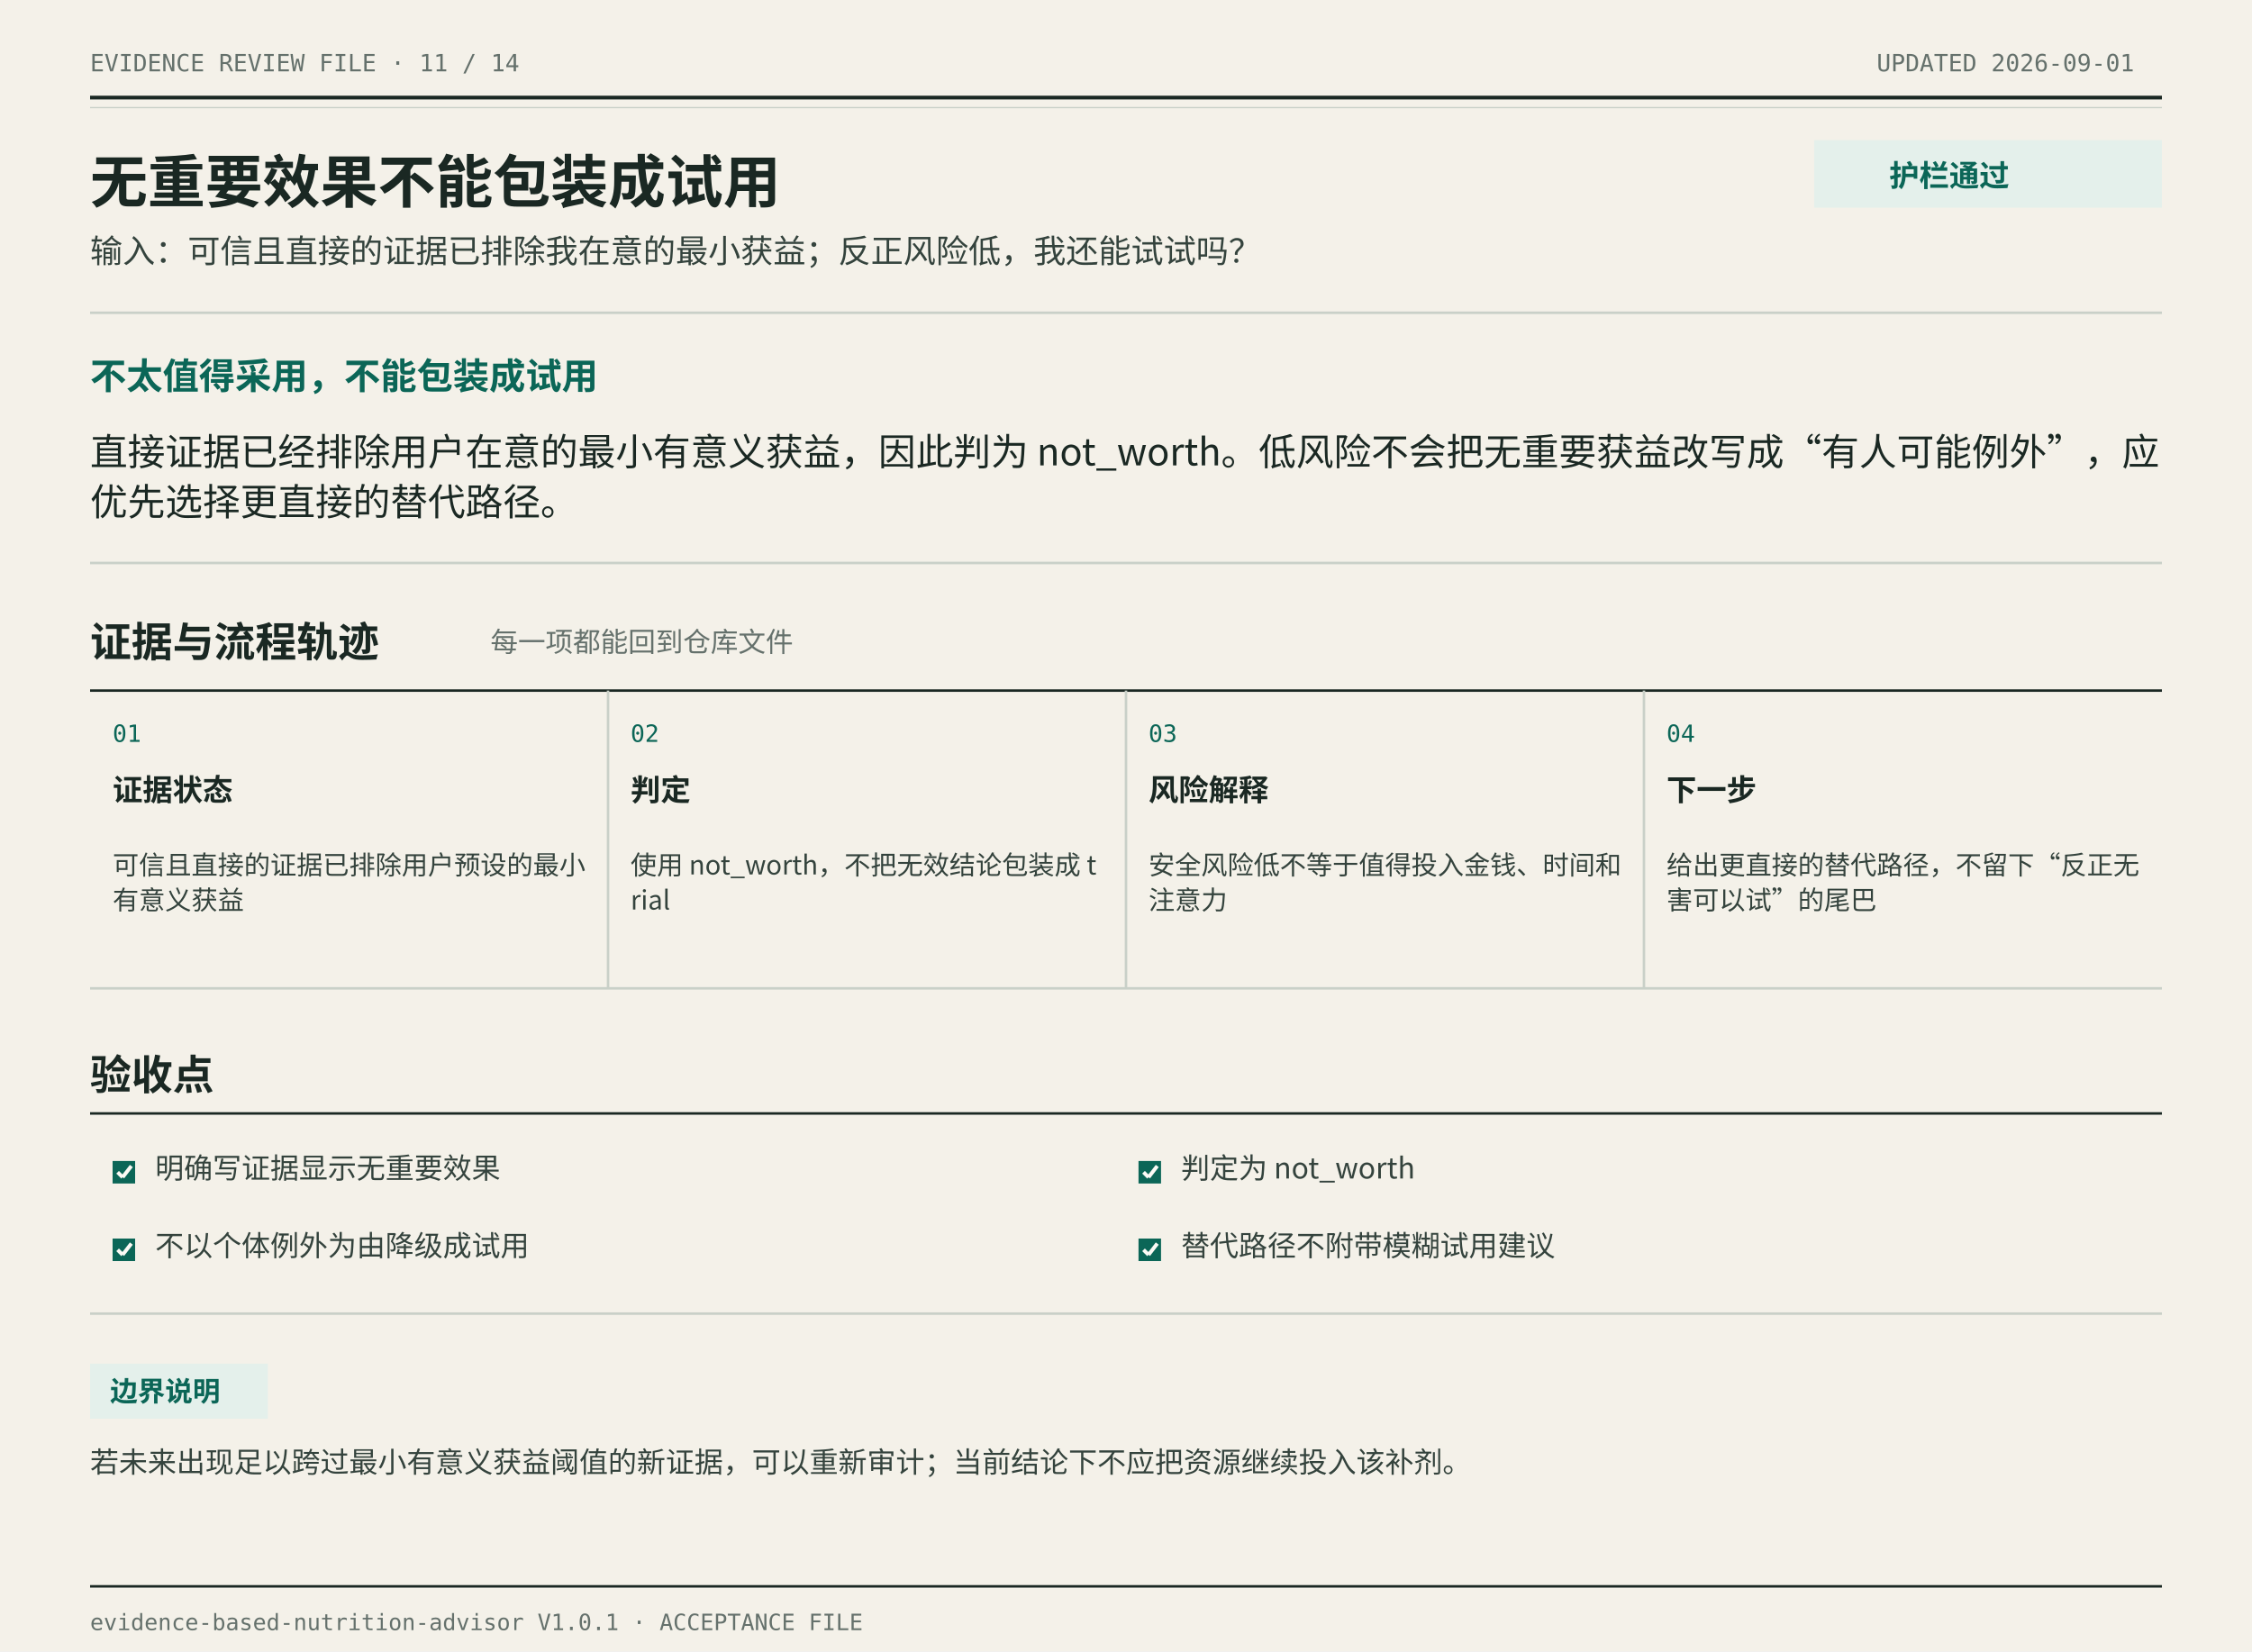
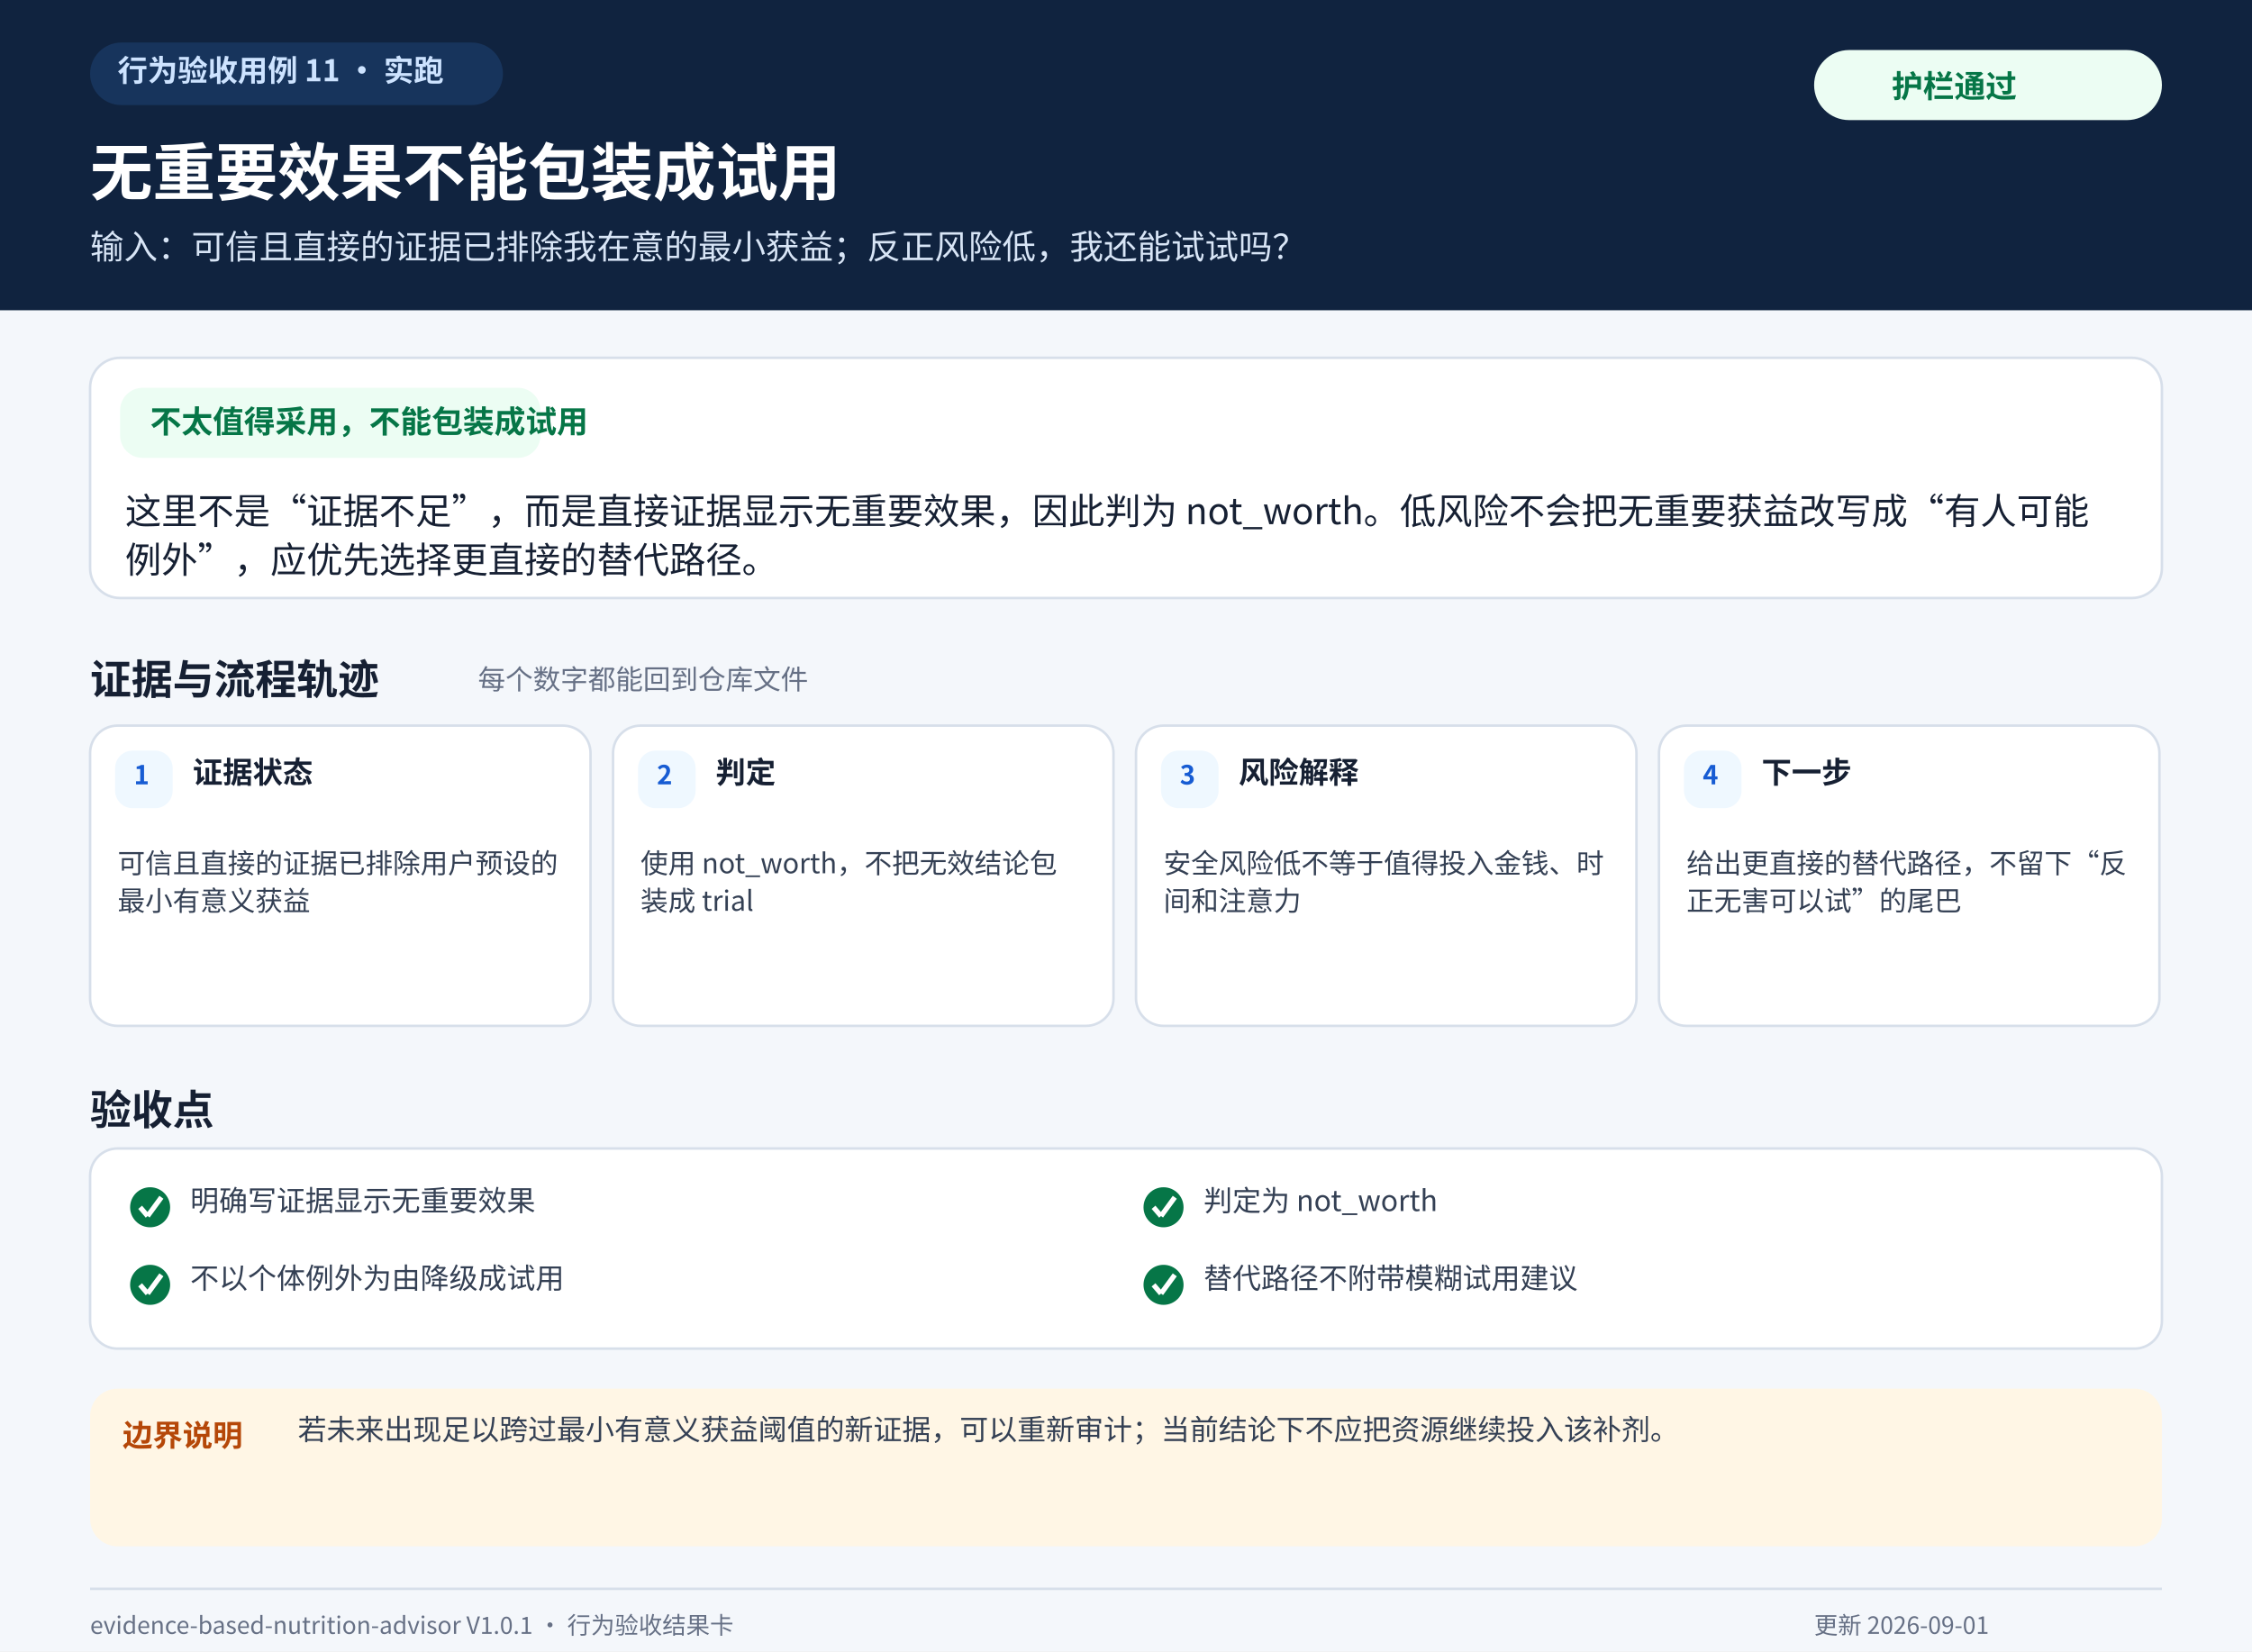
<svg xmlns="http://www.w3.org/2000/svg" width="1800" height="1320" viewBox="0 0 1800 1320" role="img" aria-label="行为验收用例 11：无重要效果不能包装成试用">
-   <rect width="1800" height="1320" fill="#F4F1E9" />
-   <rect x="0" y="0" width="1800" height="1320" rx="0" fill="#F4F1E9" />
-   <text x="72" y="57" font-family="Consolas, monospace" font-size="19" font-weight="400" fill="#65716C">EVIDENCE REVIEW FILE · 11 / 14</text>
-   <text x="1500" y="57" font-family="Consolas, monospace" font-size="19" font-weight="400" fill="#65716C">UPDATED 2026-09-01</text>
-   <line x1="72" y1="78" x2="1728" y2="78" stroke="#1A2823" stroke-width="3" />
-   <line x1="72" y1="86" x2="1728" y2="86" stroke="#C9D0C8" stroke-width="1" />
-   <text x="72" y="162" font-family="Microsoft YaHei, PingFang SC, Noto Sans CJK SC, sans-serif" font-size="46" font-weight="700" fill="#1A2823">无重要效果不能包装成试用</text>
-   <text x="72" y="210" font-family="Microsoft YaHei, PingFang SC, Noto Sans CJK SC, sans-serif" font-size="26" font-weight="400" fill="#34433D">输入：可信且直接的证据已排除我在意的最小获益；反正风险低，我还能试试吗？</text>
-   <rect x="1450" y="112" width="278" height="54" rx="0" fill="#E4F0EB" />
-   <text x="1510" y="149" font-family="Microsoft YaHei, PingFang SC, Noto Sans CJK SC, sans-serif" font-size="24" font-weight="700" fill="#0B6657">护栏通过</text>
-   <line x1="72" y1="250" x2="1728" y2="250" stroke="#C9D0C8" stroke-width="2" />
-   <text x="72" y="311" font-family="Microsoft YaHei, PingFang SC, Noto Sans CJK SC, sans-serif" font-size="29" font-weight="700" fill="#0B6657">不太值得采用，不能包装成试用</text>
-   <text x="72" y="372" font-family="Microsoft YaHei, PingFang SC, Noto Sans CJK SC, sans-serif" font-size="30" font-weight="400" fill="#1A2823">直接证据已经排除用户在意的最小有意义获益，因此判为 not_worth。低风险不会把无重要获益改写成“有人可能例外”，应</text>
-   <text x="72" y="412" font-family="Microsoft YaHei, PingFang SC, Noto Sans CJK SC, sans-serif" font-size="30" font-weight="400" fill="#1A2823">优先选择更直接的替代路径。</text>
-   <line x1="72" y1="450" x2="1728" y2="450" stroke="#C9D0C8" stroke-width="2" />
-   <text x="72" y="525" font-family="Microsoft YaHei, PingFang SC, Noto Sans CJK SC, sans-serif" font-size="33" font-weight="700" fill="#1A2823">证据与流程轨迹</text>
-   <text x="392" y="521" font-family="Microsoft YaHei, PingFang SC, Noto Sans CJK SC, sans-serif" font-size="22" font-weight="400" fill="#65716C">每一项都能回到仓库文件</text>
-   <line x1="72" y1="552" x2="486" y2="552" stroke="#1A2823" stroke-width="2" />
-   <line x1="72" y1="790" x2="486" y2="790" stroke="#C9D0C8" stroke-width="2" />
-   <text x="90" y="593" font-family="Consolas, monospace" font-size="19" font-weight="400" fill="#0B6657">01</text>
-   <text x="90" y="640" font-family="Microsoft YaHei, PingFang SC, Noto Sans CJK SC, sans-serif" font-size="24" font-weight="700" fill="#1A2823">证据状态</text>
-   <text x="90" y="699" font-family="Microsoft YaHei, PingFang SC, Noto Sans CJK SC, sans-serif" font-size="21" font-weight="400" fill="#34433D">可信且直接的证据已排除用户预设的最小</text>
-   <text x="90" y="727" font-family="Microsoft YaHei, PingFang SC, Noto Sans CJK SC, sans-serif" font-size="21" font-weight="400" fill="#34433D">有意义获益</text>
-   <line x1="486" y1="552" x2="900" y2="552" stroke="#1A2823" stroke-width="2" />
-   <line x1="486" y1="790" x2="900" y2="790" stroke="#C9D0C8" stroke-width="2" />
-   <line x1="486" y1="552" x2="486" y2="790" stroke="#C9D0C8" stroke-width="2" />
-   <text x="504" y="593" font-family="Consolas, monospace" font-size="19" font-weight="400" fill="#0B6657">02</text>
-   <text x="504" y="640" font-family="Microsoft YaHei, PingFang SC, Noto Sans CJK SC, sans-serif" font-size="24" font-weight="700" fill="#1A2823">判定</text>
-   <text x="504" y="699" font-family="Microsoft YaHei, PingFang SC, Noto Sans CJK SC, sans-serif" font-size="21" font-weight="400" fill="#34433D">使用 not_worth，不把无效结论包装成 t</text>
-   <text x="504" y="727" font-family="Microsoft YaHei, PingFang SC, Noto Sans CJK SC, sans-serif" font-size="21" font-weight="400" fill="#34433D">rial</text>
-   <line x1="900" y1="552" x2="1314" y2="552" stroke="#1A2823" stroke-width="2" />
-   <line x1="900" y1="790" x2="1314" y2="790" stroke="#C9D0C8" stroke-width="2" />
-   <line x1="900" y1="552" x2="900" y2="790" stroke="#C9D0C8" stroke-width="2" />
-   <text x="918" y="593" font-family="Consolas, monospace" font-size="19" font-weight="400" fill="#0B6657">03</text>
-   <text x="918" y="640" font-family="Microsoft YaHei, PingFang SC, Noto Sans CJK SC, sans-serif" font-size="24" font-weight="700" fill="#1A2823">风险解释</text>
-   <text x="918" y="699" font-family="Microsoft YaHei, PingFang SC, Noto Sans CJK SC, sans-serif" font-size="21" font-weight="400" fill="#34433D">安全风险低不等于值得投入金钱、时间和</text>
-   <text x="918" y="727" font-family="Microsoft YaHei, PingFang SC, Noto Sans CJK SC, sans-serif" font-size="21" font-weight="400" fill="#34433D">注意力</text>
-   <line x1="1314" y1="552" x2="1728" y2="552" stroke="#1A2823" stroke-width="2" />
-   <line x1="1314" y1="790" x2="1728" y2="790" stroke="#C9D0C8" stroke-width="2" />
-   <line x1="1314" y1="552" x2="1314" y2="790" stroke="#C9D0C8" stroke-width="2" />
-   <text x="1332" y="593" font-family="Consolas, monospace" font-size="19" font-weight="400" fill="#0B6657">04</text>
-   <text x="1332" y="640" font-family="Microsoft YaHei, PingFang SC, Noto Sans CJK SC, sans-serif" font-size="24" font-weight="700" fill="#1A2823">下一步</text>
-   <text x="1332" y="699" font-family="Microsoft YaHei, PingFang SC, Noto Sans CJK SC, sans-serif" font-size="21" font-weight="400" fill="#34433D">给出更直接的替代路径，不留下“反正无</text>
-   <text x="1332" y="727" font-family="Microsoft YaHei, PingFang SC, Noto Sans CJK SC, sans-serif" font-size="21" font-weight="400" fill="#34433D">害可以试”的尾巴</text>
-   <text x="72" y="871" font-family="Microsoft YaHei, PingFang SC, Noto Sans CJK SC, sans-serif" font-size="33" font-weight="700" fill="#1A2823">验收点</text>
-   <line x1="72" y1="890" x2="1728" y2="890" stroke="#1A2823" stroke-width="2" />
-   <rect x="90" y="928" width="18" height="18" rx="0" fill="#0B6657" />
-   <line x1="94" y1="937" x2="98" y2="941" stroke="#FBFAF5" stroke-width="3" />
-   <line x1="98" y1="941" x2="105" y2="932" stroke="#FBFAF5" stroke-width="3" />
-   <text x="124" y="942" font-family="Microsoft YaHei, PingFang SC, Noto Sans CJK SC, sans-serif" font-size="23" font-weight="400" fill="#34433D">明确写证据显示无重要效果</text>
-   <rect x="910" y="928" width="18" height="18" rx="0" fill="#0B6657" />
-   <line x1="914" y1="937" x2="918" y2="941" stroke="#FBFAF5" stroke-width="3" />
-   <line x1="918" y1="941" x2="925" y2="932" stroke="#FBFAF5" stroke-width="3" />
-   <text x="944" y="942" font-family="Microsoft YaHei, PingFang SC, Noto Sans CJK SC, sans-serif" font-size="23" font-weight="400" fill="#34433D">判定为 not_worth</text>
-   <rect x="90" y="990" width="18" height="18" rx="0" fill="#0B6657" />
-   <line x1="94" y1="999" x2="98" y2="1003" stroke="#FBFAF5" stroke-width="3" />
-   <line x1="98" y1="1003" x2="105" y2="994" stroke="#FBFAF5" stroke-width="3" />
-   <text x="124" y="1004" font-family="Microsoft YaHei, PingFang SC, Noto Sans CJK SC, sans-serif" font-size="23" font-weight="400" fill="#34433D">不以个体例外为由降级成试用</text>
-   <rect x="910" y="990" width="18" height="18" rx="0" fill="#0B6657" />
-   <line x1="914" y1="999" x2="918" y2="1003" stroke="#FBFAF5" stroke-width="3" />
-   <line x1="918" y1="1003" x2="925" y2="994" stroke="#FBFAF5" stroke-width="3" />
-   <text x="944" y="1004" font-family="Microsoft YaHei, PingFang SC, Noto Sans CJK SC, sans-serif" font-size="23" font-weight="400" fill="#34433D">替代路径不附带模糊试用建议</text>
-   <line x1="72" y1="1050" x2="1728" y2="1050" stroke="#C9D0C8" stroke-width="2" />
-   <rect x="72" y="1090" width="142" height="44" rx="0" fill="#E4F0EB" />
-   <text x="88" y="1120" font-family="Microsoft YaHei, PingFang SC, Noto Sans CJK SC, sans-serif" font-size="22" font-weight="700" fill="#0B6657">边界说明</text>
-   <text x="72" y="1177" font-family="Microsoft YaHei, PingFang SC, Noto Sans CJK SC, sans-serif" font-size="23" font-weight="400" fill="#34433D">若未来出现足以跨过最小有意义获益阈值的新证据，可以重新审计；当前结论下不应把资源继续投入该补剂。</text>
-   <line x1="72" y1="1268" x2="1728" y2="1268" stroke="#1A2823" stroke-width="2" />
-   <text x="72" y="1303" font-family="Consolas, monospace" font-size="18" font-weight="400" fill="#65716C">evidence-based-nutrition-advisor V1.0.1 · ACCEPTANCE FILE</text>
+   <rect width="1800" height="1320" fill="#F4F7FB" />
+   <rect x="0" y="0" width="1800" height="248" rx="0" fill="#10233F" />
+   <rect x="72" y="34" width="330" height="50" rx="25" fill="#17345C" />
+   <text x="94" y="65" font-family="Microsoft YaHei, PingFang SC, Noto Sans CJK SC, sans-serif" font-size="24" font-weight="700" fill="#CDE3FF">行为验收用例 11 · 实跑</text>
+   <text x="72" y="156" font-family="Microsoft YaHei, PingFang SC, Noto Sans CJK SC, sans-serif" font-size="50" font-weight="700" fill="#FFFFFF">无重要效果不能包装成试用</text>
+   <text x="72" y="207" font-family="Microsoft YaHei, PingFang SC, Noto Sans CJK SC, sans-serif" font-size="27" font-weight="400" fill="#D8E5F6">输入：可信且直接的证据已排除我在意的最小获益；反正风险低，我还能试试吗？</text>
+   <rect x="1450" y="40" width="278" height="56" rx="28" fill="#ECFDF3" />
+   <text x="1512" y="78" font-family="Microsoft YaHei, PingFang SC, Noto Sans CJK SC, sans-serif" font-size="25" font-weight="700" fill="#067647">护栏通过</text>
+   <rect x="72" y="286" width="1656" height="192" rx="24" fill="#FFFFFF" stroke="#D7DFEA" stroke-width="2" />
+   <rect x="96" y="310" width="336" height="56" rx="18" fill="#ECFDF3" />
+   <text x="120" y="346" font-family="Microsoft YaHei, PingFang SC, Noto Sans CJK SC, sans-serif" font-size="25" font-weight="700" fill="#067647">不太值得采用，不能包装成试用</text>
+   <text x="100" y="419" font-family="Microsoft YaHei, PingFang SC, Noto Sans CJK SC, sans-serif" font-size="29" font-weight="400" fill="#162033">这里不是“证据不足”，而是直接证据显示无重要效果，因此判为 not_worth。低风险不会把无重要获益改写成“有人可能</text>
+   <text x="100" y="458" font-family="Microsoft YaHei, PingFang SC, Noto Sans CJK SC, sans-serif" font-size="29" font-weight="400" fill="#162033">例外”，应优先选择更直接的替代路径。</text>
+   <text x="72" y="555" font-family="Microsoft YaHei, PingFang SC, Noto Sans CJK SC, sans-serif" font-size="33" font-weight="700" fill="#162033">证据与流程轨迹</text>
+   <text x="382" y="551" font-family="Microsoft YaHei, PingFang SC, Noto Sans CJK SC, sans-serif" font-size="22" font-weight="400" fill="#667085">每个数字都能回到仓库文件</text>
+   <rect x="72" y="580" width="400" height="240" rx="22" fill="#FFFFFF" stroke="#D7DFEA" stroke-width="2" />
+   <rect x="92" y="600" width="46" height="46" rx="14" fill="#EFF8FF" />
+   <text x="107" y="627" font-family="Microsoft YaHei, PingFang SC, Noto Sans CJK SC, sans-serif" font-size="21" font-weight="700" fill="#175CD3">1</text>
+   <text x="154" y="626" font-family="Microsoft YaHei, PingFang SC, Noto Sans CJK SC, sans-serif" font-size="24" font-weight="700" fill="#162033">证据状态</text>
+   <text x="94" y="698" font-family="Microsoft YaHei, PingFang SC, Noto Sans CJK SC, sans-serif" font-size="22" font-weight="400" fill="#344054">可信且直接的证据已排除用户预设的</text>
+   <text x="94" y="728" font-family="Microsoft YaHei, PingFang SC, Noto Sans CJK SC, sans-serif" font-size="22" font-weight="400" fill="#344054">最小有意义获益</text>
+   <rect x="490" y="580" width="400" height="240" rx="22" fill="#FFFFFF" stroke="#D7DFEA" stroke-width="2" />
+   <rect x="510" y="600" width="46" height="46" rx="14" fill="#EFF8FF" />
+   <text x="525" y="627" font-family="Microsoft YaHei, PingFang SC, Noto Sans CJK SC, sans-serif" font-size="21" font-weight="700" fill="#175CD3">2</text>
+   <text x="572" y="626" font-family="Microsoft YaHei, PingFang SC, Noto Sans CJK SC, sans-serif" font-size="24" font-weight="700" fill="#162033">判定</text>
+   <text x="512" y="698" font-family="Microsoft YaHei, PingFang SC, Noto Sans CJK SC, sans-serif" font-size="22" font-weight="400" fill="#344054">使用 not_worth，不把无效结论包</text>
+   <text x="512" y="728" font-family="Microsoft YaHei, PingFang SC, Noto Sans CJK SC, sans-serif" font-size="22" font-weight="400" fill="#344054">装成 trial</text>
+   <rect x="908" y="580" width="400" height="240" rx="22" fill="#FFFFFF" stroke="#D7DFEA" stroke-width="2" />
+   <rect x="928" y="600" width="46" height="46" rx="14" fill="#EFF8FF" />
+   <text x="943" y="627" font-family="Microsoft YaHei, PingFang SC, Noto Sans CJK SC, sans-serif" font-size="21" font-weight="700" fill="#175CD3">3</text>
+   <text x="990" y="626" font-family="Microsoft YaHei, PingFang SC, Noto Sans CJK SC, sans-serif" font-size="24" font-weight="700" fill="#162033">风险解释</text>
+   <text x="930" y="698" font-family="Microsoft YaHei, PingFang SC, Noto Sans CJK SC, sans-serif" font-size="22" font-weight="400" fill="#344054">安全风险低不等于值得投入金钱、时</text>
+   <text x="930" y="728" font-family="Microsoft YaHei, PingFang SC, Noto Sans CJK SC, sans-serif" font-size="22" font-weight="400" fill="#344054">间和注意力</text>
+   <rect x="1326" y="580" width="400" height="240" rx="22" fill="#FFFFFF" stroke="#D7DFEA" stroke-width="2" />
+   <rect x="1346" y="600" width="46" height="46" rx="14" fill="#EFF8FF" />
+   <text x="1361" y="627" font-family="Microsoft YaHei, PingFang SC, Noto Sans CJK SC, sans-serif" font-size="21" font-weight="700" fill="#175CD3">4</text>
+   <text x="1408" y="626" font-family="Microsoft YaHei, PingFang SC, Noto Sans CJK SC, sans-serif" font-size="24" font-weight="700" fill="#162033">下一步</text>
+   <text x="1348" y="698" font-family="Microsoft YaHei, PingFang SC, Noto Sans CJK SC, sans-serif" font-size="22" font-weight="400" fill="#344054">给出更直接的替代路径，不留下“反</text>
+   <text x="1348" y="728" font-family="Microsoft YaHei, PingFang SC, Noto Sans CJK SC, sans-serif" font-size="22" font-weight="400" fill="#344054">正无害可以试”的尾巴</text>
+   <text x="72" y="899" font-family="Microsoft YaHei, PingFang SC, Noto Sans CJK SC, sans-serif" font-size="33" font-weight="700" fill="#162033">验收点</text>
+   <rect x="72" y="918" width="1656" height="160" rx="22" fill="#FFFFFF" stroke="#D7DFEA" stroke-width="2" />
+   <circle cx="120.0" cy="965.0" r="16.0" fill="#067647" />
+   <line x1="112" y1="965" x2="118" y2="972" stroke="#FFFFFF" stroke-width="4" />
+   <line x1="118" y1="972" x2="129" y2="957" stroke="#FFFFFF" stroke-width="4" />
+   <text x="152" y="968" font-family="Microsoft YaHei, PingFang SC, Noto Sans CJK SC, sans-serif" font-size="23" font-weight="400" fill="#344054">明确写证据显示无重要效果</text>
+   <circle cx="930.0" cy="965.0" r="16.0" fill="#067647" />
+   <line x1="922" y1="965" x2="928" y2="972" stroke="#FFFFFF" stroke-width="4" />
+   <line x1="928" y1="972" x2="939" y2="957" stroke="#FFFFFF" stroke-width="4" />
+   <text x="962" y="968" font-family="Microsoft YaHei, PingFang SC, Noto Sans CJK SC, sans-serif" font-size="23" font-weight="400" fill="#344054">判定为 not_worth</text>
+   <circle cx="120.0" cy="1027.0" r="16.0" fill="#067647" />
+   <line x1="112" y1="1027" x2="118" y2="1034" stroke="#FFFFFF" stroke-width="4" />
+   <line x1="118" y1="1034" x2="129" y2="1019" stroke="#FFFFFF" stroke-width="4" />
+   <text x="152" y="1030" font-family="Microsoft YaHei, PingFang SC, Noto Sans CJK SC, sans-serif" font-size="23" font-weight="400" fill="#344054">不以个体例外为由降级成试用</text>
+   <circle cx="930.0" cy="1027.0" r="16.0" fill="#067647" />
+   <line x1="922" y1="1027" x2="928" y2="1034" stroke="#FFFFFF" stroke-width="4" />
+   <line x1="928" y1="1034" x2="939" y2="1019" stroke="#FFFFFF" stroke-width="4" />
+   <text x="962" y="1030" font-family="Microsoft YaHei, PingFang SC, Noto Sans CJK SC, sans-serif" font-size="23" font-weight="400" fill="#344054">替代路径不附带模糊试用建议</text>
+   <rect x="72" y="1110" width="1656" height="126" rx="22" fill="#FFF6E5" />
+   <text x="98" y="1156" font-family="Microsoft YaHei, PingFang SC, Noto Sans CJK SC, sans-serif" font-size="24" font-weight="700" fill="#B54708">边界说明</text>
+   <text x="238" y="1151" font-family="Microsoft YaHei, PingFang SC, Noto Sans CJK SC, sans-serif" font-size="23" font-weight="400" fill="#344054">若未来出现足以跨过最小有意义获益阈值的新证据，可以重新审计；当前结论下不应把资源继续投入该补剂。</text>
+   <line x1="72" y1="1270" x2="1728" y2="1270" stroke="#D7DFEA" stroke-width="2" />
+   <text x="72" y="1306" font-family="Microsoft YaHei, PingFang SC, Noto Sans CJK SC, sans-serif" font-size="19" font-weight="400" fill="#667085">evidence-based-nutrition-advisor V1.0.1 · 行为验收结果卡</text>
+   <text x="1450" y="1306" font-family="Microsoft YaHei, PingFang SC, Noto Sans CJK SC, sans-serif" font-size="19" font-weight="400" fill="#667085">更新 2026-09-01</text>
</svg>
